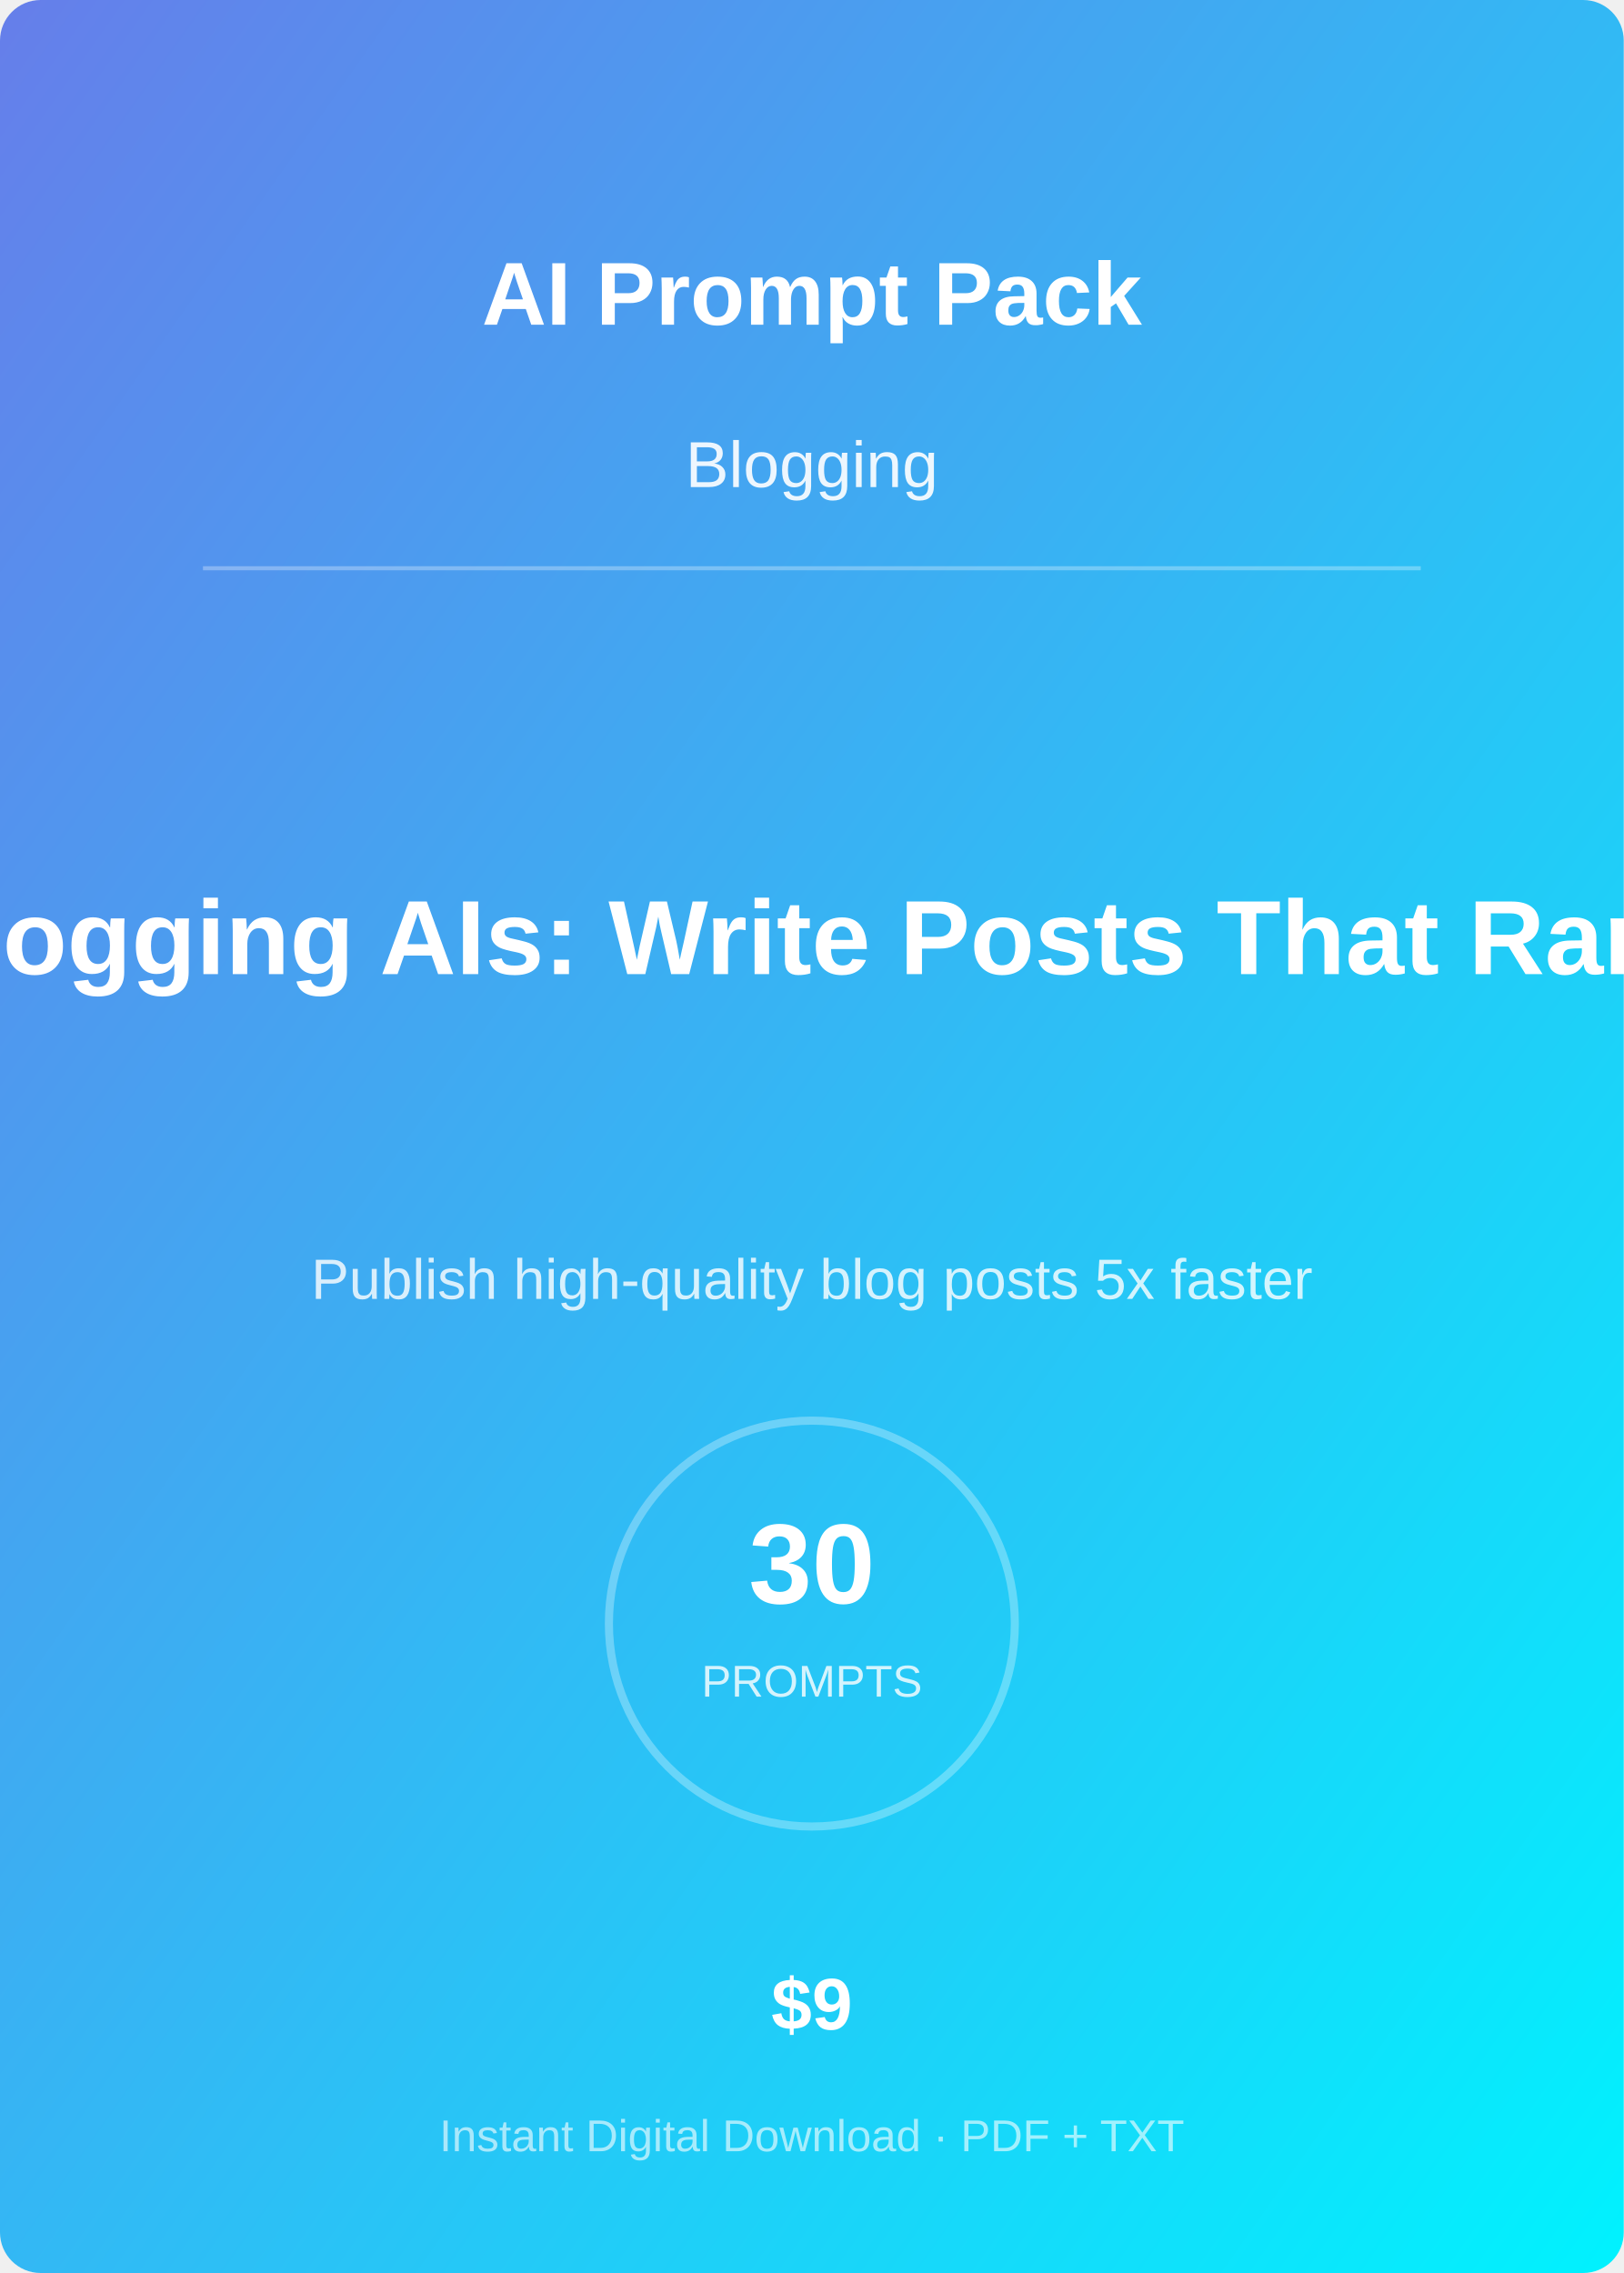
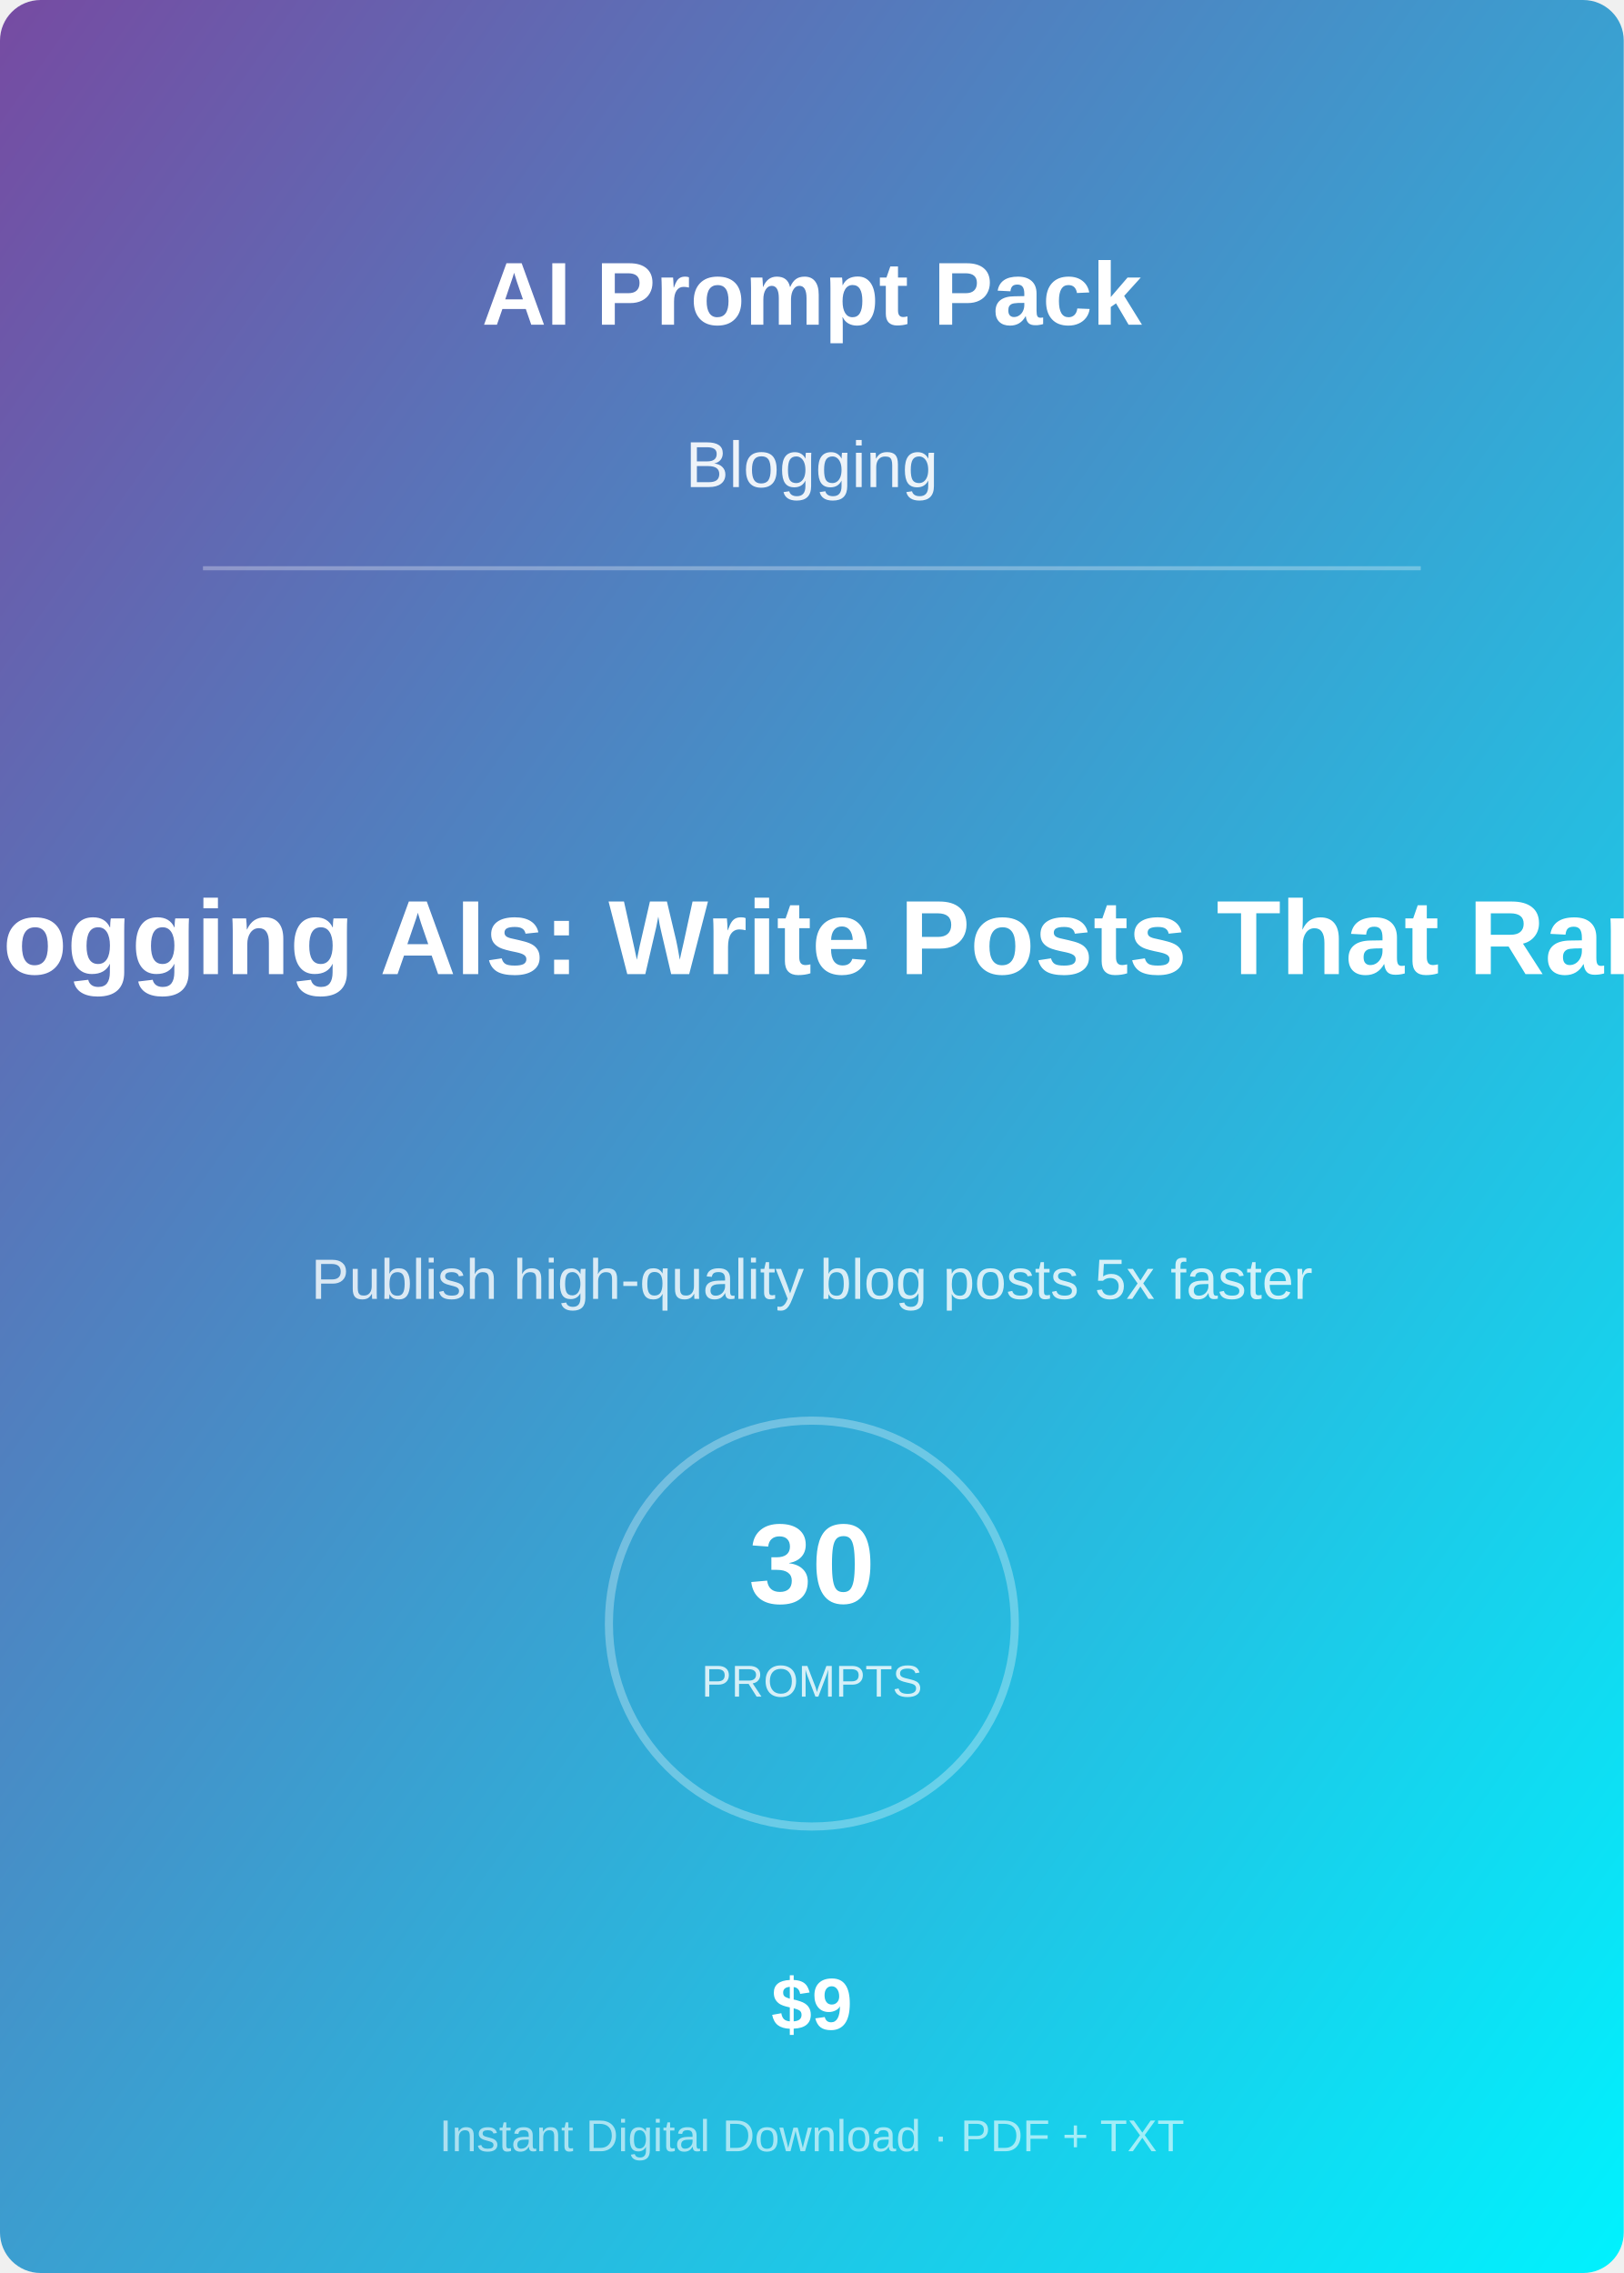
<svg xmlns="http://www.w3.org/2000/svg" viewBox="0 0 400 560">
  <defs>
    <linearGradient id="bg" x1="0%" y1="0%" x2="100%" y2="100%">
-       <stop offset="0%" style="stop-color:#667eea" />
+       <stop offset="0%" style="stop-color:#764ba2" />
      <stop offset="100%" style="stop-color:#00f2fe" />
    </linearGradient>
  </defs>
  <rect width="400" height="560" fill="url(#bg)" rx="10" />
  <text x="200" y="80" text-anchor="middle" font-family="Arial,sans-serif" font-size="22" font-weight="bold" fill="#fff">AI Prompt Pack</text>
  <text x="200" y="120" text-anchor="middle" font-family="Arial,sans-serif" font-size="16" fill="#fff" opacity="0.9">Blogging</text>
  <line x1="50" y1="140" x2="350" y2="140" stroke="#fff" stroke-width="1" opacity="0.3" />
  <text x="200" y="240" text-anchor="middle" font-family="Arial,sans-serif" font-size="26" font-weight="bold" fill="#fff">Blogging AIs: Write Posts That Rank</text>
  <text x="200" y="320" text-anchor="middle" font-family="Arial,sans-serif" font-size="14" fill="#fff" opacity="0.8">Publish high-quality blog posts 5x faster</text>
  <circle cx="200" cy="400" r="50" fill="none" stroke="#fff" stroke-width="2" opacity="0.3" />
  <text x="200" y="395" text-anchor="middle" font-family="Arial,sans-serif" font-size="28" font-weight="bold" fill="#fff">30</text>
  <text x="200" y="418" text-anchor="middle" font-family="Arial,sans-serif" font-size="11" fill="#fff" opacity="0.8">PROMPTS</text>
  <text x="200" y="500" text-anchor="middle" font-family="Arial,sans-serif" font-size="18" font-weight="bold" fill="#fff">$9</text>
  <text x="200" y="530" text-anchor="middle" font-family="Arial,sans-serif" font-size="11" fill="#fff" opacity="0.6">Instant Digital Download · PDF + TXT</text>
</svg>
